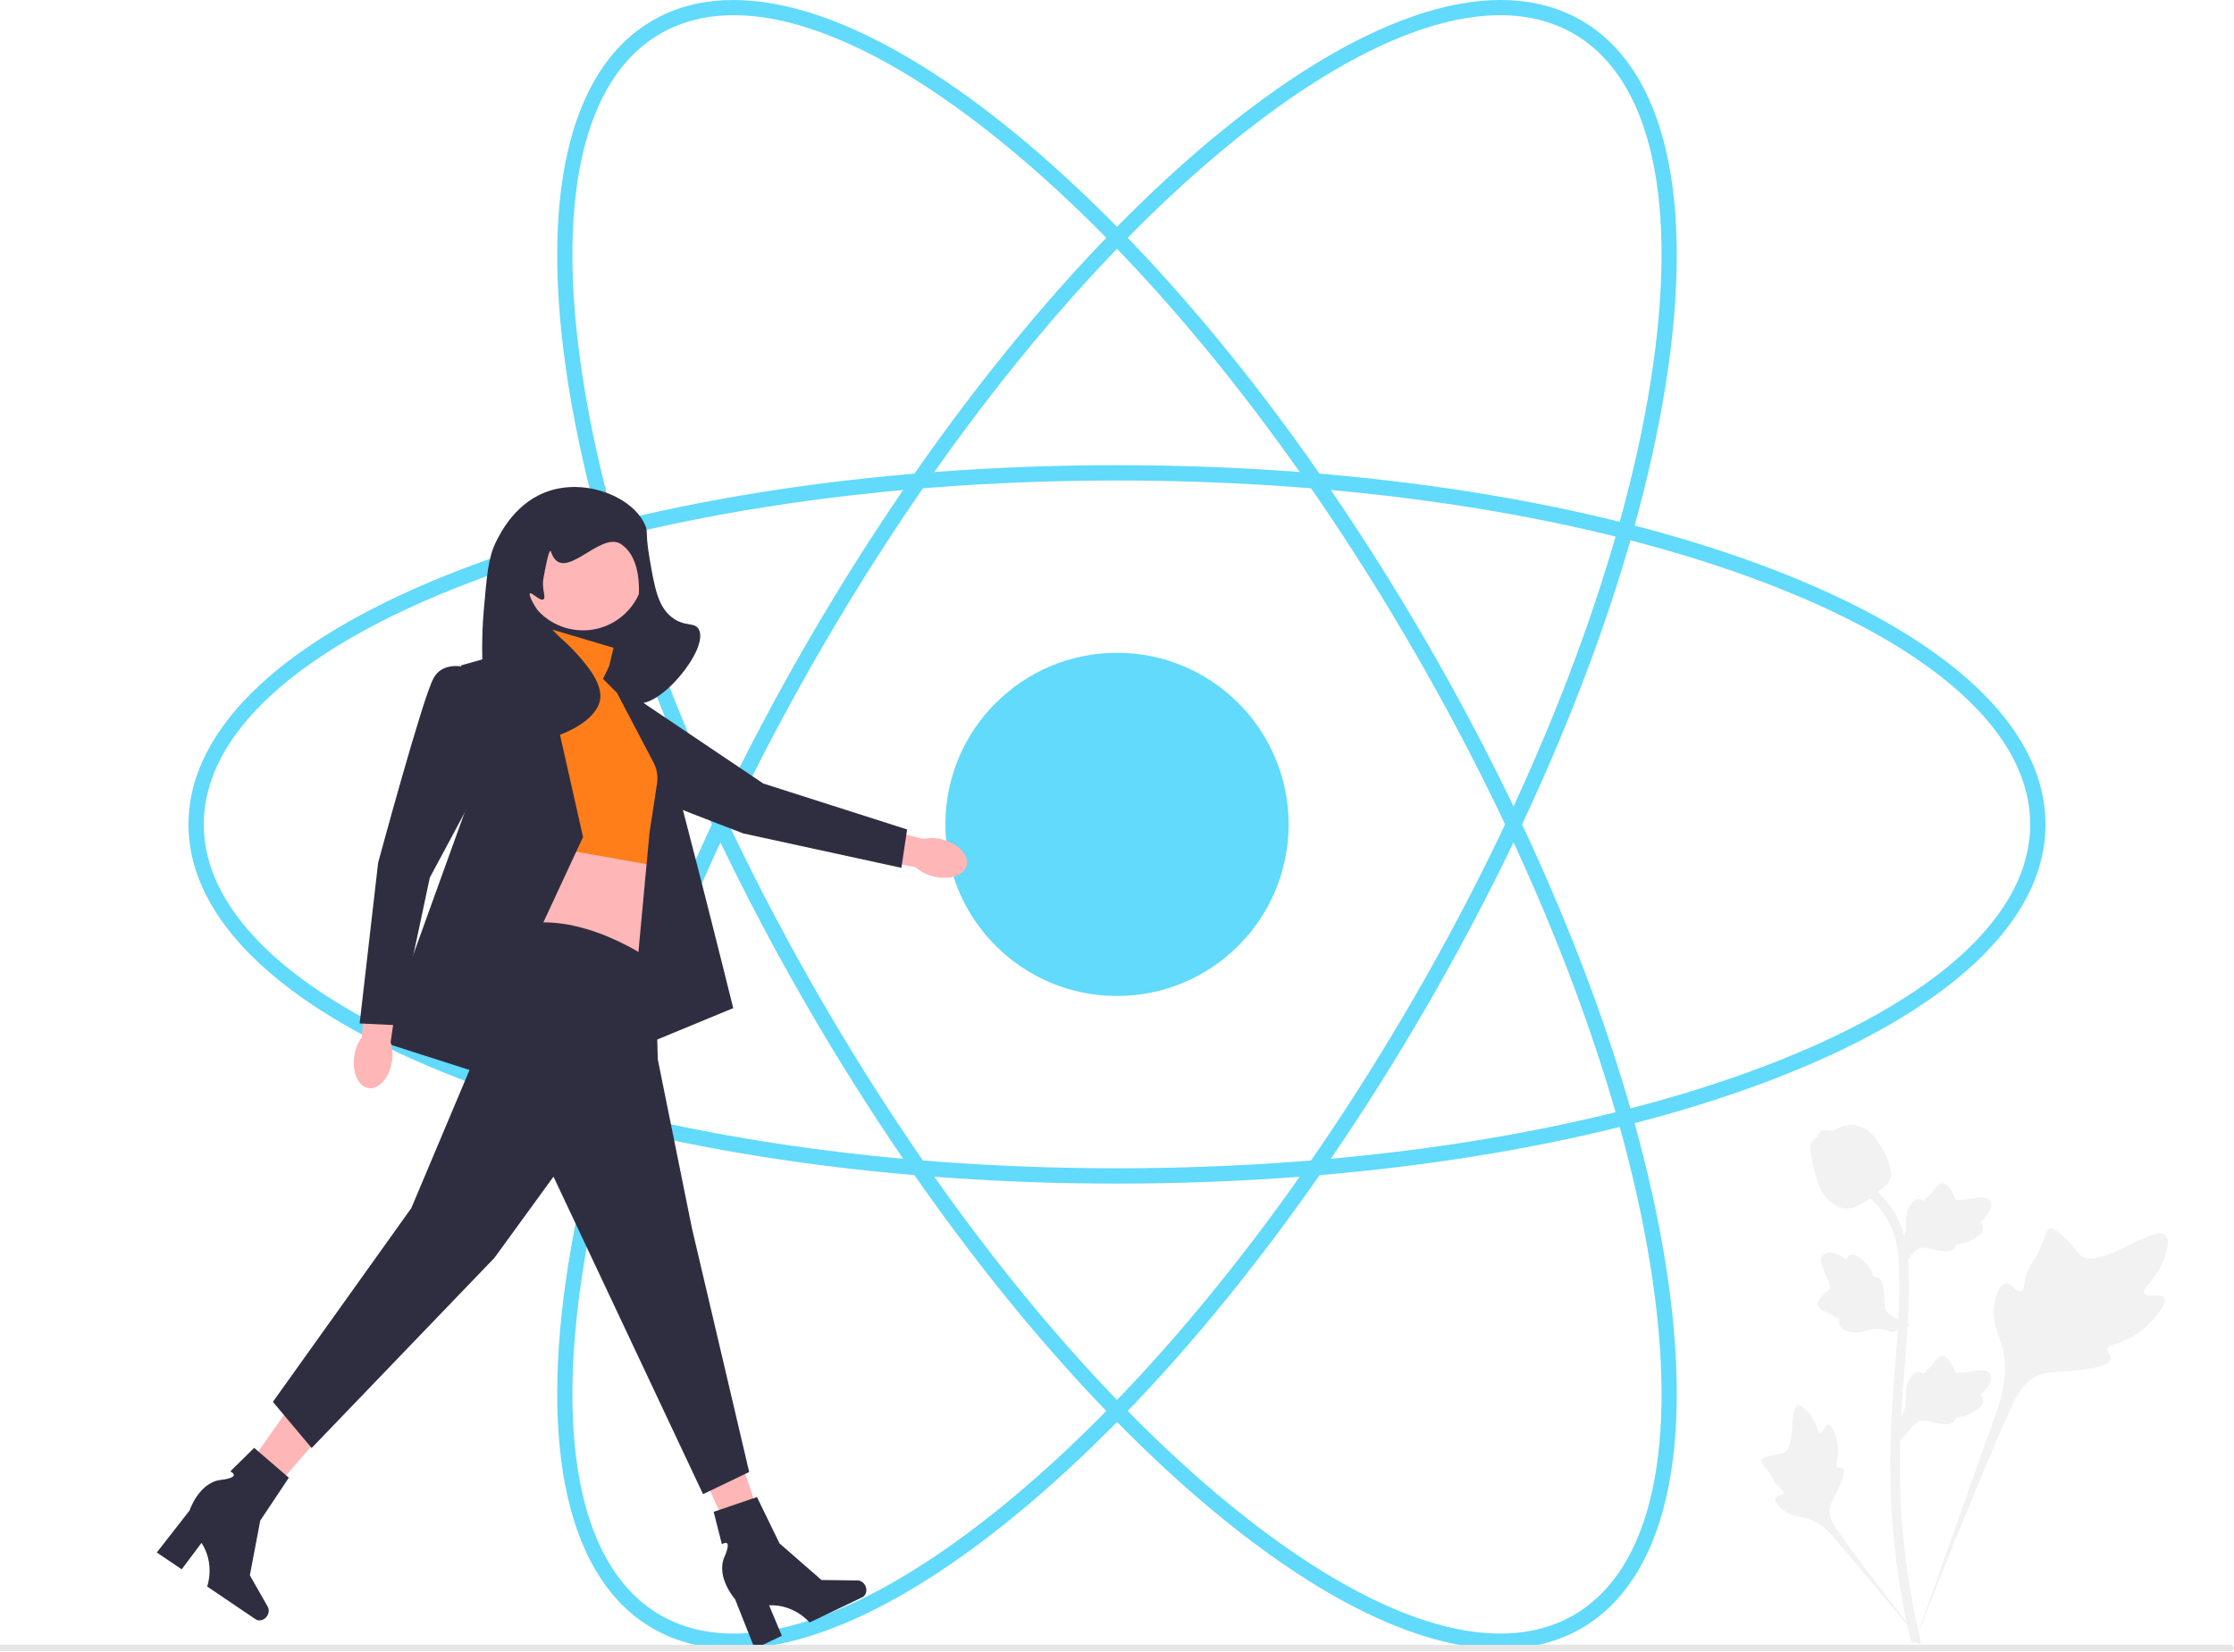
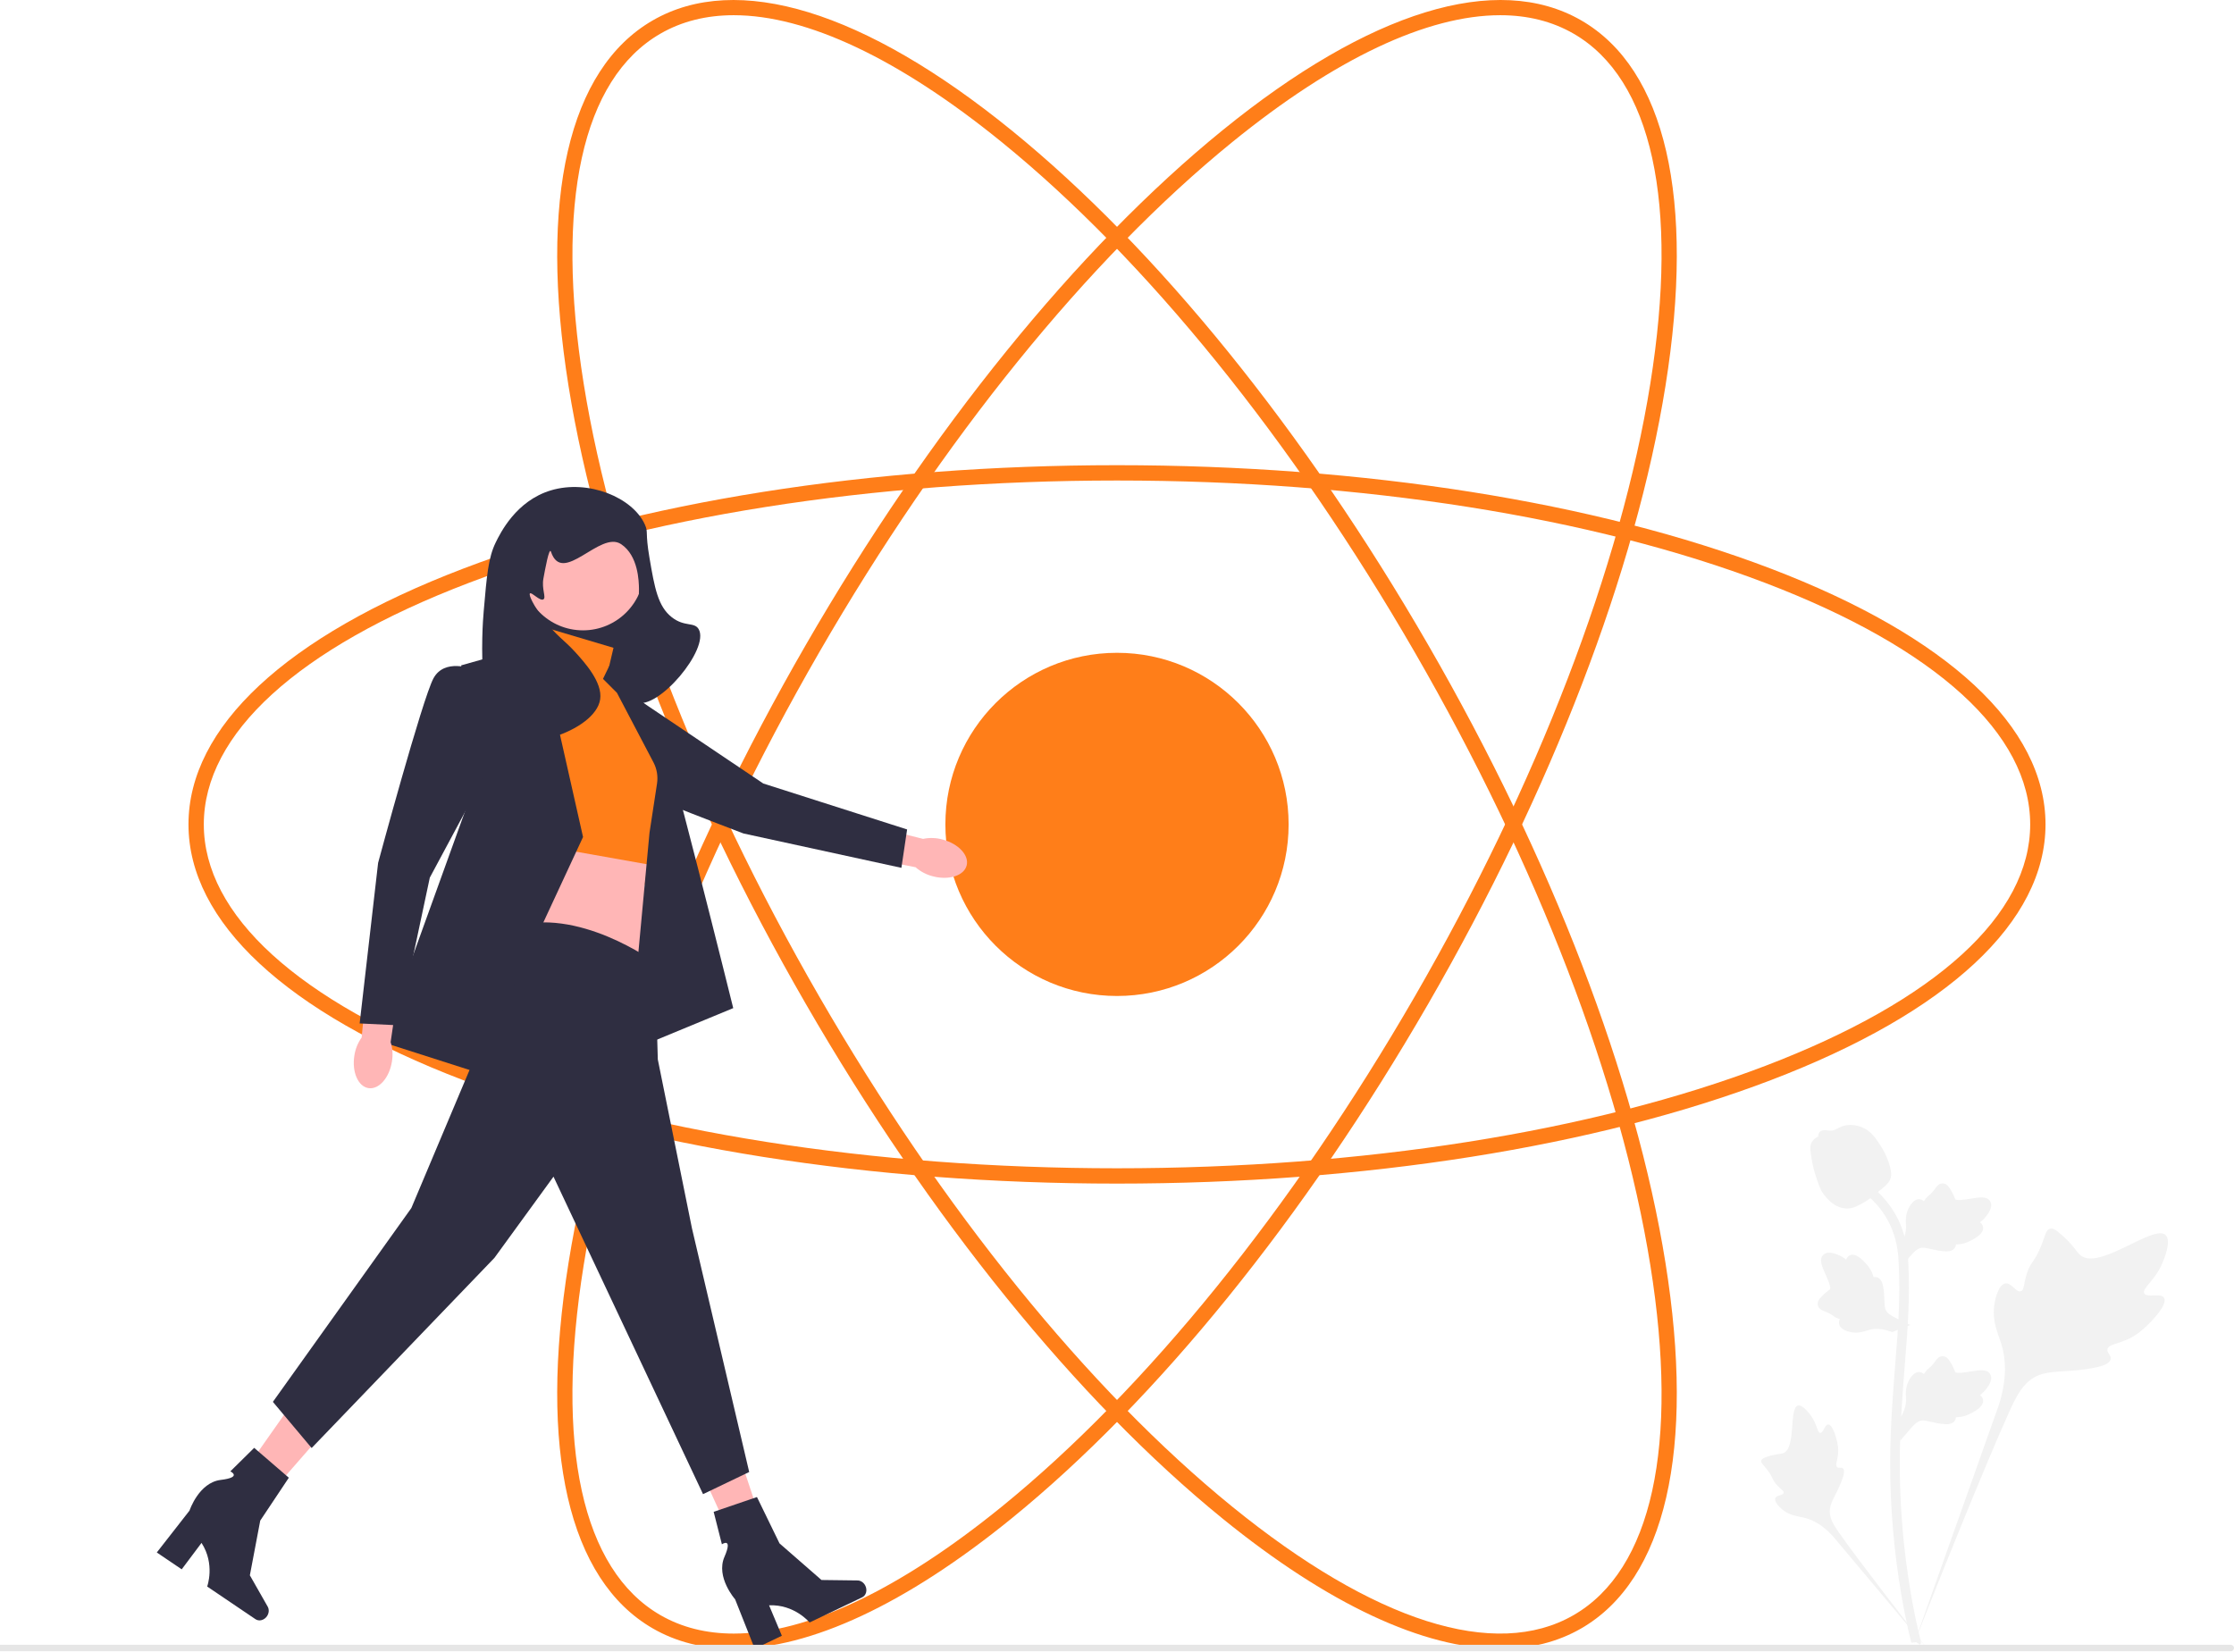
<svg xmlns="http://www.w3.org/2000/svg" width="583.04" height="431.02" viewBox="0 0 583.04 431.02">
  <g>
-     <path d="M291.52,308.951c-64.433,0-125.038-9.592-170.652-27.008-46.222-17.648-71.678-41.355-71.678-66.755s25.456-49.105,71.678-66.754c45.614-17.416,106.22-27.008,170.652-27.008s125.038,9.592,170.652,27.008c46.222,17.648,71.677,41.355,71.677,66.754s-25.456,49.106-71.677,66.755c-45.615,17.416-106.22,27.008-170.652,27.008Zm0-183.524c-63.957,0-124.056,9.498-169.226,26.745-44.563,17.015-69.104,39.395-69.104,63.017s24.541,46.003,69.104,63.018c45.17,17.247,105.269,26.745,169.226,26.745s124.056-9.498,169.225-26.745c44.563-17.015,69.104-39.395,69.104-63.018s-24.541-46.002-69.104-63.017c-45.17-17.247-105.269-26.745-169.225-26.745Z" fill="#61dafb" />
-     <path d="M391.642,430.378c-20.024,0-44.985-11.573-72.607-34.022-37.891-30.795-76.5-78.485-108.716-134.285-32.216-55.8-54.212-113.082-61.937-161.293-7.827-48.854-.024-82.752,21.972-95.452,21.996-12.699,55.255-2.507,93.649,28.697,37.891,30.795,76.5,78.485,108.716,134.285,32.216,55.8,54.212,113.082,61.937,161.294,7.827,48.854,.024,82.752-21.972,95.452-6.171,3.562-13.233,5.324-21.042,5.324ZM191.505,3.969c-7.139,0-13.562,1.594-19.149,4.82-20.458,11.812-27.569,44.255-20.022,91.355,7.649,47.742,29.473,104.538,61.451,159.926,31.979,55.388,70.253,102.686,107.774,133.181,37.017,30.086,68.67,40.151,89.127,28.338,20.458-11.812,27.569-44.255,20.022-91.354-7.649-47.742-29.473-104.538-61.451-159.927-31.979-55.388-70.253-102.686-107.775-133.181C234.576,15.259,210.504,3.969,191.505,3.969Z" fill="#61dafb" />
-     <path d="M191.397,430.378c-7.812,0-14.869-1.761-21.042-5.324-21.996-12.7-29.799-46.599-21.972-95.452,7.724-48.212,29.72-105.494,61.937-161.294,32.216-55.8,70.825-103.49,108.716-134.285C357.43,2.817,390.69-7.375,412.685,5.325c21.996,12.699,29.799,46.598,21.972,95.452-7.724,48.211-29.72,105.494-61.937,161.293-32.216,55.8-70.825,103.49-108.716,134.285-27.62,22.448-52.584,34.022-72.607,34.022ZM391.535,3.969c-19,0-43.069,11.288-69.978,33.158-37.521,30.495-75.796,77.793-107.774,133.181-31.978,55.389-53.802,112.185-61.451,159.927-7.546,47.1-.436,79.543,20.022,91.354,5.586,3.226,12.012,4.819,19.149,4.82,19,.002,43.069-11.288,69.977-33.158,37.521-30.495,75.796-77.793,107.775-133.181,31.978-55.389,53.802-112.185,61.451-159.926,7.546-47.1,.436-79.543-20.022-91.355-5.586-3.225-12.012-4.82-19.149-4.82Z" fill="#61dafb" />
-     <circle cx="291.52" cy="215.189" r="44.789" fill="#61dafb" />
+     <path d="M291.52,308.951c-64.433,0-125.038-9.592-170.652-27.008-46.222-17.648-71.678-41.355-71.678-66.755s25.456-49.105,71.678-66.754c45.614-17.416,106.22-27.008,170.652-27.008s125.038,9.592,170.652,27.008c46.222,17.648,71.677,41.355,71.677,66.754s-25.456,49.106-71.677,66.755c-45.615,17.416-106.22,27.008-170.652,27.008Zm0-183.524c-63.957,0-124.056,9.498-169.226,26.745-44.563,17.015-69.104,39.395-69.104,63.017s24.541,46.003,69.104,63.018c45.17,17.247,105.269,26.745,169.226,26.745s124.056-9.498,169.225-26.745c44.563-17.015,69.104-39.395,69.104-63.018s-24.541-46.002-69.104-63.017c-45.17-17.247-105.269-26.745-169.225-26.745Z" fill="#ff7e19" />
+     <path d="M391.642,430.378c-20.024,0-44.985-11.573-72.607-34.022-37.891-30.795-76.5-78.485-108.716-134.285-32.216-55.8-54.212-113.082-61.937-161.293-7.827-48.854-.024-82.752,21.972-95.452,21.996-12.699,55.255-2.507,93.649,28.697,37.891,30.795,76.5,78.485,108.716,134.285,32.216,55.8,54.212,113.082,61.937,161.294,7.827,48.854,.024,82.752-21.972,95.452-6.171,3.562-13.233,5.324-21.042,5.324ZM191.505,3.969c-7.139,0-13.562,1.594-19.149,4.82-20.458,11.812-27.569,44.255-20.022,91.355,7.649,47.742,29.473,104.538,61.451,159.926,31.979,55.388,70.253,102.686,107.774,133.181,37.017,30.086,68.67,40.151,89.127,28.338,20.458-11.812,27.569-44.255,20.022-91.354-7.649-47.742-29.473-104.538-61.451-159.927-31.979-55.388-70.253-102.686-107.775-133.181C234.576,15.259,210.504,3.969,191.505,3.969Z" fill="#ff7e19" />
+     <path d="M191.397,430.378c-7.812,0-14.869-1.761-21.042-5.324-21.996-12.7-29.799-46.599-21.972-95.452,7.724-48.212,29.72-105.494,61.937-161.294,32.216-55.8,70.825-103.49,108.716-134.285C357.43,2.817,390.69-7.375,412.685,5.325c21.996,12.699,29.799,46.598,21.972,95.452-7.724,48.211-29.72,105.494-61.937,161.293-32.216,55.8-70.825,103.49-108.716,134.285-27.62,22.448-52.584,34.022-72.607,34.022ZM391.535,3.969c-19,0-43.069,11.288-69.978,33.158-37.521,30.495-75.796,77.793-107.774,133.181-31.978,55.389-53.802,112.185-61.451,159.927-7.546,47.1-.436,79.543,20.022,91.354,5.586,3.226,12.012,4.819,19.149,4.82,19,.002,43.069-11.288,69.977-33.158,37.521-30.495,75.796-77.793,107.775-133.181,31.978-55.389,53.802-112.185,61.451-159.926,7.546-47.1,.436-79.543-20.022-91.355-5.586-3.225-12.012-4.82-19.149-4.82Z" fill="#ff7e19" />
+     <circle cx="291.52" cy="215.189" r="44.789" fill="#ff7e19" />
  </g>
  <g>
    <path d="M564.784,338.786c-.844-1.424-4.497,.101-5.168-1.191-.669-1.287,2.725-3.249,4.663-7.73,.35-.808,2.553-5.9,.922-7.472-3.092-2.978-17.24,9.313-22.191,5.29-1.087-.883-1.846-2.645-5.134-5.506-1.308-1.138-2.099-1.652-2.865-1.461-1.086,.271-1.172,1.725-2.337,4.584-1.747,4.287-2.78,4.028-3.798,7.449-.756,2.539-.583,4.016-1.472,4.303-1.258,.407-2.416-2.286-4.011-2.045-1.627,.246-2.611,3.382-2.922,5.73-.583,4.406,1.035,7.313,1.932,10.371,.975,3.322,1.553,8.375-.698,15.528l-22.277,62.766c4.918-12.879,19.158-48.185,25.142-61.305,1.727-3.787,3.635-7.629,7.551-9.145,3.77-1.46,8.949-.588,15.55-2.179,.771-.186,2.911-.73,3.18-1.988,.223-1.04-1.036-1.621-.842-2.595,.259-1.307,2.734-1.323,5.775-2.831,2.144-1.063,3.48-2.328,4.629-3.415,.346-.328,5.495-5.262,4.371-7.157Z" fill="#f2f2f2" />
    <path d="M477.139,371.829c-.942,.004-1.248,2.236-2.076,2.193-.825-.043-.808-2.275-2.448-4.519-.296-.405-2.159-2.955-3.401-2.608-2.354,.658-.404,11.148-3.806,12.418-.747,.279-1.831,.143-4.184,.931-.936,.314-1.417,.554-1.544,.985-.18,.611,.508,1.073,1.575,2.47,1.6,2.094,1.175,2.527,2.56,4.013,1.028,1.104,1.803,1.445,1.687,1.964-.163,.735-1.819,.526-2.161,1.379-.349,.87,.907,2.257,1.969,3.087,1.994,1.557,3.888,1.602,5.647,2.044,1.912,.48,4.559,1.654,7.42,4.823l24.378,29.044c-4.902-6.13-18.122-23.306-22.835-30.028-1.36-1.941-2.696-3.985-2.31-6.345,.371-2.272,2.293-4.562,3.417-8.261,.131-.432,.481-1.639-.058-2.134-.446-.409-1.095,.041-1.517-.335-.567-.504,.14-1.724,.277-3.651,.097-1.359-.138-2.38-.341-3.258-.061-.265-.997-4.215-2.251-4.21Z" fill="#f2f2f2" />
    <path d="M495.939,376.049l-.568-5.068,.259-.384c1.2-1.777,1.812-3.512,1.819-5.159,.001-.262-.011-.524-.023-.79-.049-1.057-.11-2.371,.575-3.903,.384-.854,1.463-2.831,3.086-2.587,.437,.061,.767,.262,1.018,.497,.037-.059,.075-.117,.115-.181,.505-.771,.905-1.101,1.291-1.419,.296-.245,.602-.497,1.082-1.094,.21-.262,.374-.492,.513-.685,.42-.585,.968-1.282,1.935-1.27,1.033,.049,1.574,.903,1.932,1.468,.64,1.008,.93,1.735,1.122,2.217,.07,.176,.149,.374,.19,.436,.333,.489,3.038,.032,4.057-.135,2.289-.382,4.27-.712,5.087,.732,.585,1.033,.15,2.398-1.33,4.168-.461,.551-.952,.969-1.388,1.297,.361,.215,.684,.546,.815,1.065h0c.308,1.228-.748,2.459-3.137,3.663-.593,.301-1.392,.702-2.512,.896-.527,.091-1.002,.113-1.408,.125-.009,.235-.064,.489-.207,.751-.42,.771-1.293,1.138-2.61,1.05-1.449-.076-2.642-.352-3.694-.595-.919-.21-1.711-.389-2.332-.347-1.153,.093-2.041,1.016-3.083,2.212l-2.603,3.042Z" fill="#f2f2f2" />
    <path d="M498.572,345.873l-4.758,1.835-.437-.153c-2.023-.71-3.857-.862-5.452-.451-.254,.065-.504,.143-.759,.223-1.01,.316-2.266,.708-3.922,.434-.924-.155-3.11-.697-3.285-2.329-.052-.438,.059-.809,.222-1.111-.066-.021-.133-.042-.204-.065-.874-.293-1.295-.597-1.7-.889-.312-.224-.633-.456-1.332-.769-.307-.137-.571-.237-.793-.322-.672-.258-1.486-.611-1.719-1.549-.215-1.011,.474-1.751,.93-2.241,.813-.875,1.442-1.34,1.86-1.648,.153-.112,.324-.239,.373-.294,.389-.446-.74-2.947-1.159-3.891-.95-2.118-1.772-3.95-.582-5.106,.851-.828,2.282-.754,4.369,.229,.65,.307,1.179,.675,1.607,1.013,.117-.404,.354-.8,.823-1.058h0c1.11-.61,2.569,.099,4.339,2.105,.442,.498,1.033,1.169,1.504,2.203,.221,.487,.363,.941,.478,1.331,.229-.051,.49-.063,.779,.009,.852,.21,1.429,.962,1.678,2.258,.294,1.421,.329,2.645,.362,3.724,.03,.942,.058,1.753,.255,2.344,.382,1.091,1.5,1.717,2.922,2.421l3.603,1.746Z" fill="#f2f2f2" />
    <path d="M495.939,330.942l-.568-5.068,.259-.384c1.2-1.777,1.812-3.512,1.819-5.159,.001-.262-.011-.524-.023-.79-.049-1.057-.11-2.371,.575-3.903,.384-.854,1.463-2.831,3.086-2.587,.437,.061,.767,.262,1.018,.497,.037-.059,.075-.117,.115-.181,.505-.771,.905-1.101,1.291-1.419,.296-.245,.602-.497,1.082-1.094,.21-.262,.374-.492,.513-.685,.42-.585,.968-1.282,1.935-1.27,1.033,.049,1.574,.903,1.932,1.468,.64,1.008,.93,1.735,1.122,2.217,.07,.176,.149,.374,.19,.436,.333,.489,3.038,.032,4.057-.135,2.289-.382,4.27-.712,5.087,.732,.585,1.033,.15,2.398-1.33,4.168-.461,.551-.952,.969-1.388,1.297,.361,.215,.684,.546,.815,1.065h0c.308,1.228-.748,2.459-3.137,3.663-.593,.301-1.392,.702-2.512,.896-.527,.091-1.002,.113-1.408,.125-.009,.235-.064,.489-.207,.751-.42,.771-1.293,1.138-2.61,1.05-1.449-.076-2.642-.352-3.694-.595-.919-.21-1.711-.389-2.332-.347-1.153,.093-2.041,1.016-3.083,2.212l-2.603,3.042Z" fill="#f2f2f2" />
    <path d="M501.124,429.32l-1.062-.666-.257-1.226,.257,1.226-1.238,.142c-.02-.115-.087-.379-.188-.793-.554-2.266-2.244-9.162-3.654-20.023-.984-7.581-1.541-15.376-1.656-23.17-.115-7.807,.255-13.717,.551-18.467,.224-3.583,.496-6.994,.762-10.317,.71-8.878,1.379-17.265,.881-26.55-.11-2.073-.341-6.387-2.862-10.978-1.462-2.663-3.476-5.027-5.987-7.023l1.561-1.963c2.771,2.207,5,4.826,6.623,7.782,2.795,5.09,3.047,9.791,3.168,12.05,.507,9.449-.17,17.916-.887,26.88-.264,3.311-.536,6.708-.759,10.276-.294,4.706-.66,10.565-.546,18.271,.113,7.701,.663,15.4,1.634,22.886,1.392,10.724,3.058,17.517,3.605,19.749,.291,1.192,.352,1.441,.054,1.914Z" fill="#f2f2f2" />
    <path d="M482.075,315.456c-.103,0-.207-.002-.312-.01-2.134-.115-4.11-1.392-5.875-3.796-.827-1.131-1.251-2.42-2.095-4.992-.131-.396-.767-2.408-1.154-5.176-.253-1.808-.221-2.565,.137-3.233,.398-.744,1.041-1.263,1.766-1.613-.032-.24-.006-.487,.098-.739,.427-1.045,1.563-.908,2.177-.842,.311,.039,.699,.091,1.117,.069,.658-.032,1.012-.228,1.548-.521,.513-.281,1.15-.631,2.096-.825,1.865-.389,3.427,.139,3.942,.313,2.71,.903,4.046,3.01,5.593,5.45,.308,.489,1.367,2.271,2.065,4.713,.504,1.762,.433,2.545,.281,3.128-.308,1.197-1.036,1.882-2.885,3.394-1.931,1.583-2.9,2.376-3.732,2.858-1.937,1.118-3.153,1.821-4.768,1.821Z" fill="#f2f2f2" />
  </g>
  <g>
    <g>
      <path id="b-391" d="M243.47,228.74c4.166,1.099,8.11-.159,8.809-2.811,.699-2.651-2.111-5.691-6.279-6.79-1.659-.462-3.404-.52-5.09-.169l-17.71-4.434-1.904,8.355,17.661,3.484c1.294,1.137,2.841,1.948,4.512,2.364Z" fill="#ffb6b6" />
      <path d="M146.133,188.062s-3.597,6.903,1.389,10.308,46.502,19.186,46.502,19.186l41.23,8.973,1.488-10.02-37.538-11.993-31.304-21.053-21.767,4.599Z" fill="#2f2e41" />
    </g>
    <g>
      <polygon points="195.229 410.87 202.222 407.724 191.212 374.816 180.892 379.457 195.229 410.87" fill="#ffb6b6" />
      <path d="M225.854,413.944h0c.559,1.168,.183,2.512-.839,3.001l-13.725,6.567s-3.948-4.783-10.573-4.484l3.336,7.947-7.08,3.388-5.117-12.897s-5.091-5.774-2.791-11.071c2.299-5.297-.659-3.297-.659-3.297l-2.151-8.469,11.301-3.861,5.884,12.094,10.954,9.558,9.416,.118c.838,.01,1.642,.563,2.045,1.407l0-0Z" fill="#2f2e41" />
    </g>
    <g>
      <polygon points="56.861 393.879 63.109 398.323 85.938 372.188 76.717 365.63 56.861 393.879" fill="#ffb6b6" />
      <path d="M69.689,421.858h0c-.725,1.073-2.075,1.428-3.014,.793l-12.604-8.522s2.131-5.825-1.476-11.39l-5.171,6.896-6.502-4.396,8.541-10.935s2.409-7.311,8.142-8.005c5.733-.694,2.512-2.235,2.512-2.235l6.22-6.137,9.044,7.799-7.461,11.19-2.709,14.283,4.658,8.184c.415,.728,.344,1.701-.18,2.476l0,0Z" fill="#2f2e41" />
    </g>
    <rect x="134.654" y="143.321" width="32.834" height="45.092" fill="#2f2e41" />
    <path d="M160.115,169.095l-17.828-5.3-3.373,9.155-.482,55.892s25.537-5.782,31.319,3.855l1.927-17.346s6.264-8.673,.964-19.755c-5.3-11.082-10.297-16.079-10.297-16.079l-4.158-2.231,1.927-8.191Z" fill="#ff7e19" />
    <path d="M139.637,220.41l-2.409,24.573,31.801,6.746s-2.409-21.201,.482-26.019l-29.873-5.3Z" fill="#ffb6b6" />
    <path d="M170.956,251.247s-20.237-14.937-37.583-9.155c0,0-20.478,12.769-9.878,34.933l-16.141,38.306-36.137,50.592,10.118,12.046,47.701-49.629,15.419-21.201,39.028,82.875,12.046-5.782-14.937-63.602-8.914-44.088-.723-25.296Z" fill="#2f2e41" />
    <polygon points="123.736 279.675 99.645 271.966 122.773 207.882 120.364 173.672 140.768 167.917 152.164 218.482 123.736 279.675" fill="#2f2e41" />
    <path d="M161.014,180.848l-3.642-3.642,1.624-3.357s10.514,10.905,12.442,13.796,19.925,75.502,19.925,75.502l-27.152,11.227,5.3-57.013,1.962-12.824c.29-1.896-.034-3.836-.926-5.534l-9.533-18.155Z" fill="#2f2e41" />
    <circle cx="152.152" cy="148.56" r="15.977" fill="#ffb6b6" />
    <path d="M162.089,142.029c-5.482-3.656-15.293,10.985-18.293,1.985-.468-1.403-1.568,4.805-1.971,6.977-.511,2.759,.782,4.962,0,5.456-.884,.558-3.05-1.932-3.507-1.559-.447,.365,.99,3.259,3.507,6.625,3.341,4.467,5.435,5.555,8.183,8.573,2.559,2.81,7.294,8.01,6.625,12.47-1.258,8.388-21.741,14.871-28.058,8.573-1.512-1.508-1.808-4.923-2.338-11.691-.789-10.072-.193-17.63,0-19.874,.804-9.343,1.206-14.015,3.118-17.926,1.22-2.497,5.33-10.907,14.418-13.639,9.763-2.935,21.382,1.85,24.55,8.963,.915,2.055,.026,1.836,1.169,8.573,1.353,7.973,2.229,12.758,5.845,15.588,3.322,2.6,5.886,1.147,7.014,3.118,2.927,5.112-10.656,21.289-16.367,19.095-3.441-1.322-3.745-9.206-3.507-12.86,.512-7.868,4.41-9.537,4.287-16.757-.033-1.91-.149-8.671-4.676-11.691Z" fill="#2f2e41" />
    <g>
      <path id="c-392" d="M92.482,275.542c-.678,4.255,.967,8.053,3.675,8.485,2.708,.431,5.452-2.668,6.13-6.924,.294-1.696,.178-3.439-.339-5.081l2.647-18.063-8.503-1.061-1.706,17.92c-1.002,1.401-1.655,3.021-1.903,4.725Z" fill="#ffb6b6" />
      <path d="M123.255,174.636s-7.227-2.891-10.118,2.409-14.455,48.183-14.455,48.183l-4.818,41.919,10.118,.482,8.191-38.546,17.828-33.246-6.746-21.201Z" fill="#2f2e41" />
    </g>
  </g>
  <path d="M583.04,430.18h0c0,.464-.376,.84-.84,.84H0v-1.68H582.2c.464,0,.84,.376,.84,.84Z" fill="#e6e6e6" />
</svg>
